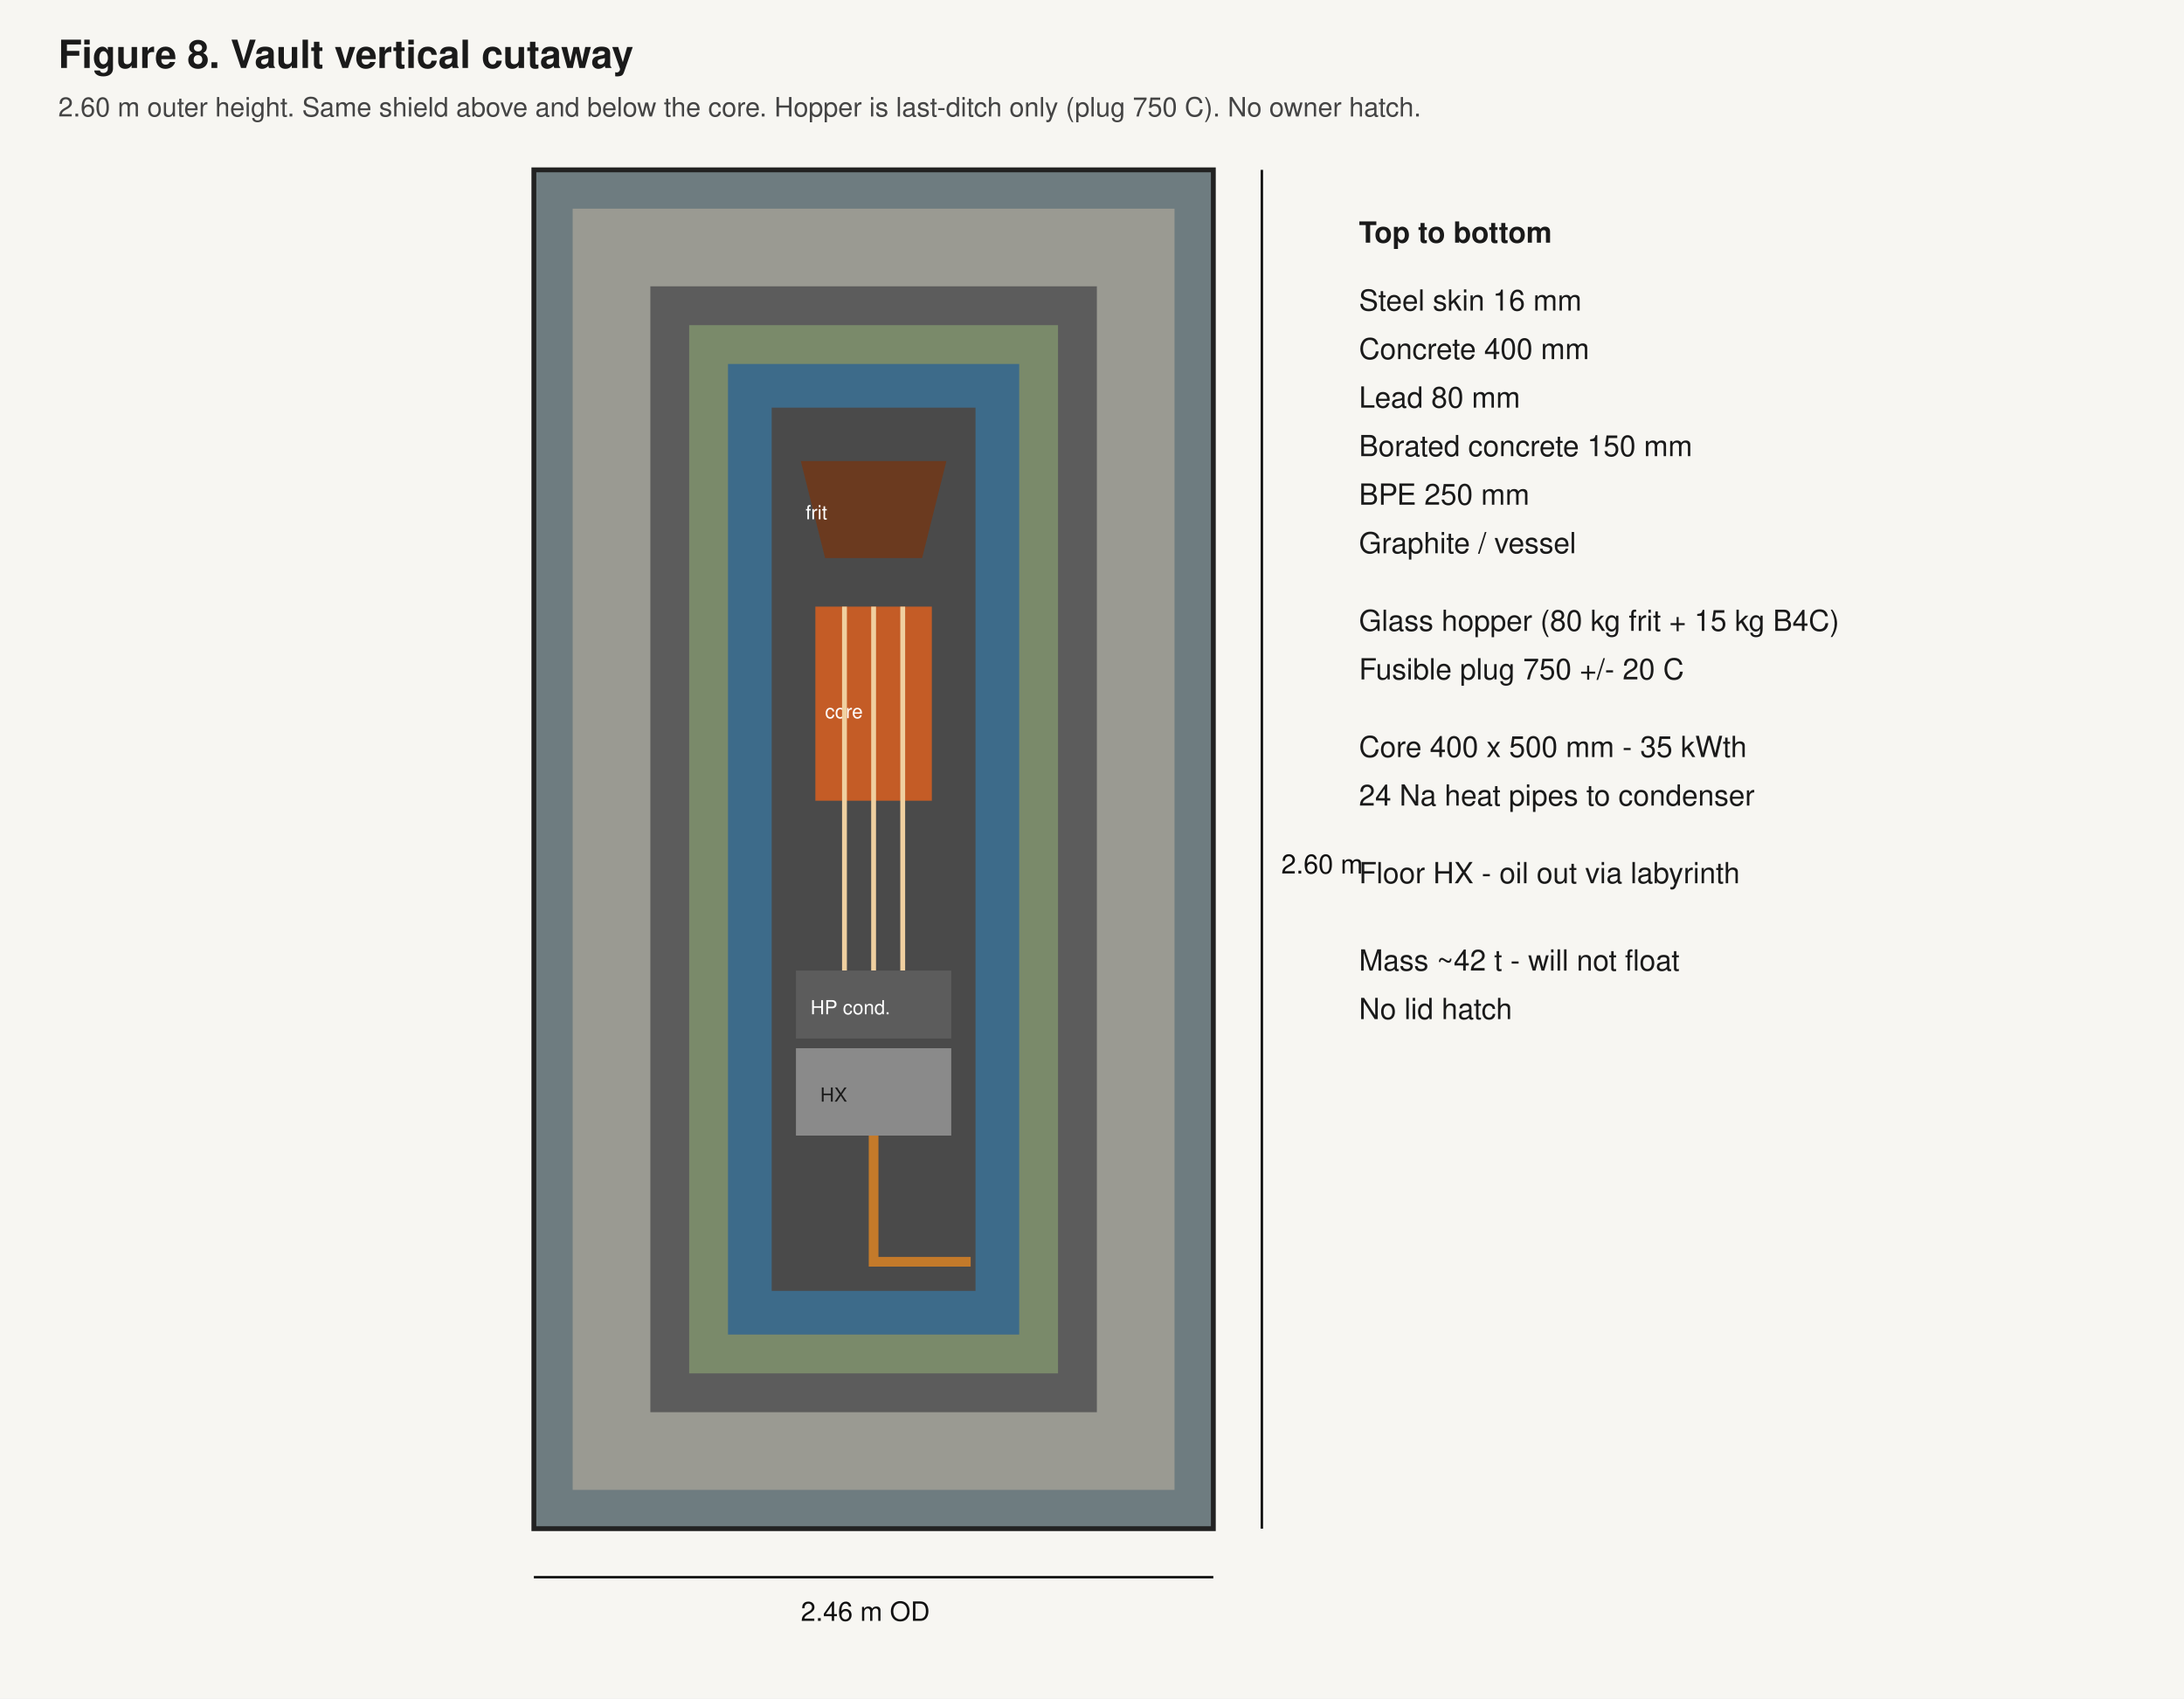
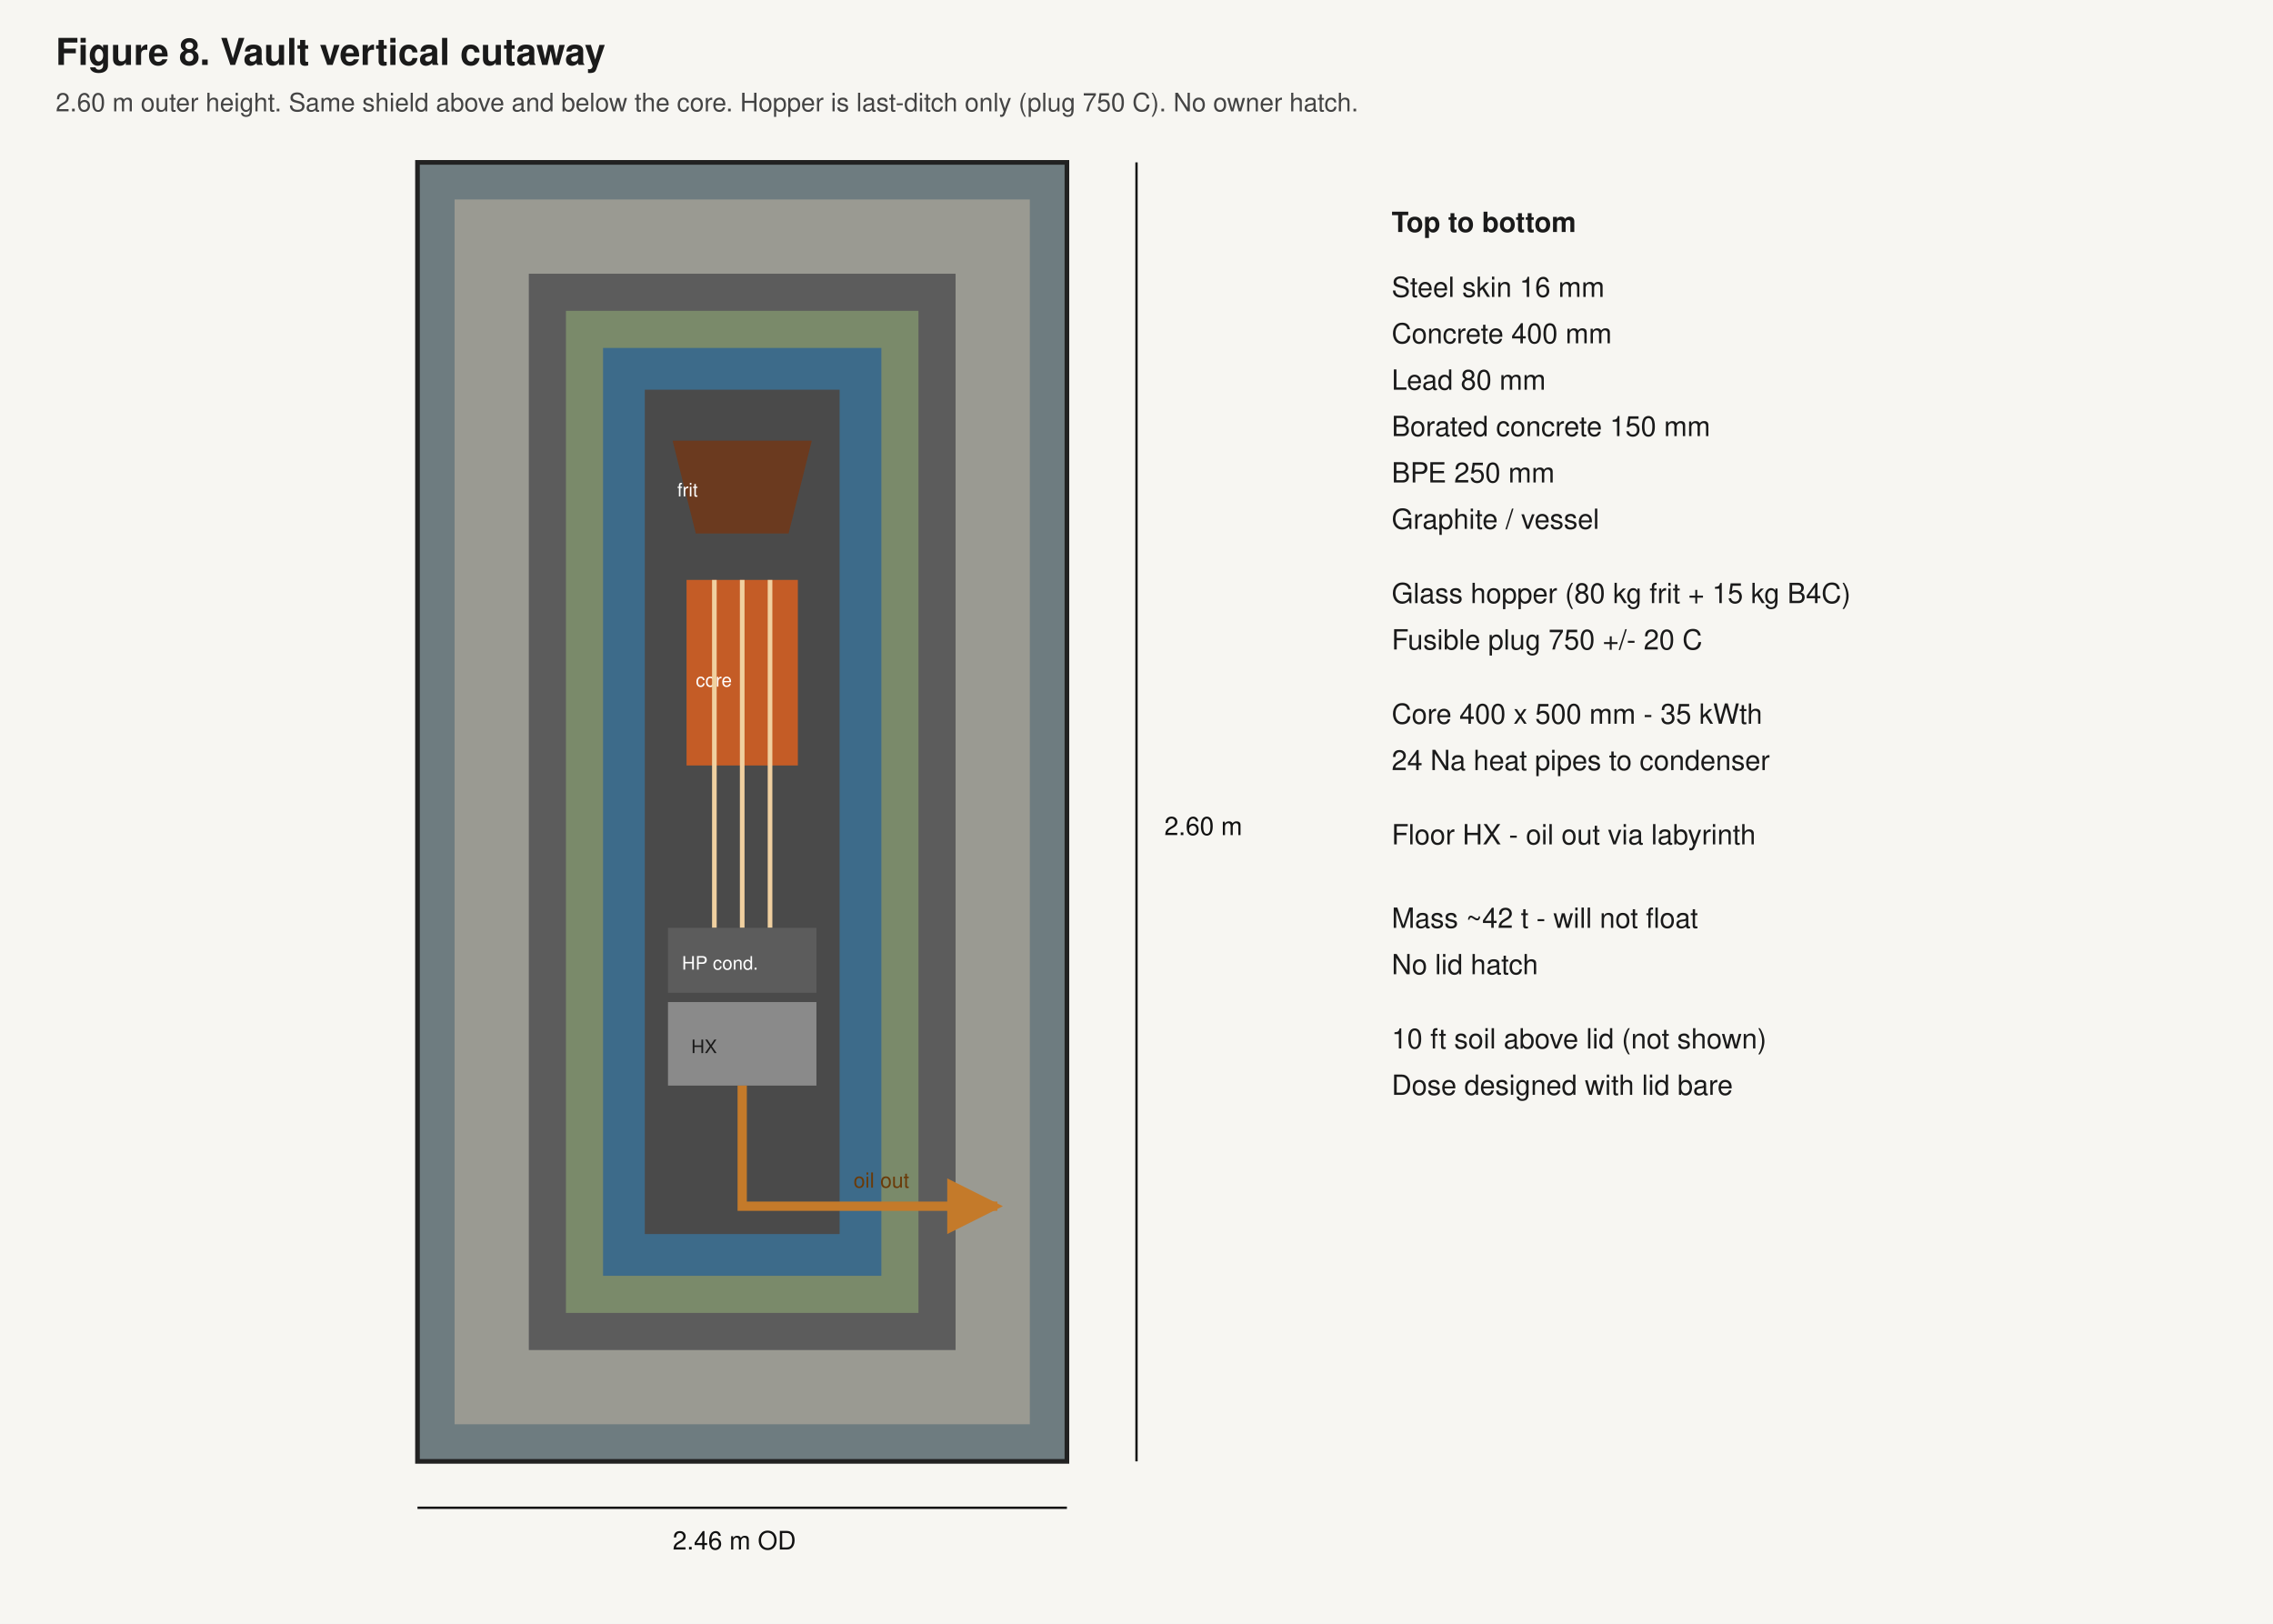
- <svg xmlns="http://www.w3.org/2000/svg" viewBox="0 0 900 700" font-family="system-ui, Segoe UI, Helvetica, Arial, sans-serif">
-   <rect width="900" height="700" fill="#f7f6f2" />
+ <svg xmlns="http://www.w3.org/2000/svg" viewBox="0 0 980 700" font-family="system-ui, Segoe UI, Helvetica, Arial, sans-serif">
+   <rect width="980" height="700" fill="#f7f6f2" />
  <text x="24" y="28" font-size="16" font-weight="700" fill="#1a1a1a">Figure 8. Vault vertical cutaway</text>
  <text x="24" y="48" font-size="11" fill="#444">2.60 m outer height. Same shield above and below the core. Hopper is last-ditch only (plug 750 C). No owner hatch.</text>
-   <rect x="220" y="70" width="280" height="560" fill="#6e7c80" stroke="#222" stroke-width="2" />
-   <rect x="236" y="86" width="248" height="528" fill="#9a9a92" />
-   <rect x="268" y="118" width="184" height="464" fill="#5c5c5c" />
-   <rect x="284" y="134" width="152" height="432" fill="#7a8a6a" />
-   <rect x="300" y="150" width="120" height="400" fill="#3d6b8a" />
-   <rect x="318" y="168" width="84" height="364" fill="#4a4a4a" />
-   <polygon points="330,190 390,190 380,230 340,230" fill="#6b3a1f" />
-   <text x="332" y="214" font-size="8" fill="#fff">frit</text>
-   <rect x="336" y="250" width="48" height="80" fill="#c45c26" />
-   <text x="340" y="296" font-size="8" fill="#fff">core</text>
-   <line x1="348" y1="250" x2="348" y2="400" stroke="#f0d0a0" stroke-width="2" />
-   <line x1="360" y1="250" x2="360" y2="400" stroke="#f0d0a0" stroke-width="2" />
-   <line x1="372" y1="250" x2="372" y2="400" stroke="#f0d0a0" stroke-width="2" />
-   <rect x="328" y="400" width="64" height="28" fill="#5c5c5c" />
-   <text x="334" y="418" font-size="8" fill="#fff">HP cond.</text>
-   <rect x="328" y="432" width="64" height="36" fill="#8a8a8a" />
-   <text x="338" y="454" font-size="8" fill="#1a1a1a">HX</text>
-   <path d="M360 468 L360 520 L400 520" fill="none" stroke="#c47a2a" stroke-width="4" />
-   <line x1="520" y1="70" x2="520" y2="630" stroke="#111" stroke-width="1" />
-   <text x="528" y="360" font-size="11" fill="#111">2.60 m</text>
-   <line x1="220" y1="650" x2="500" y2="650" stroke="#111" stroke-width="1" />
-   <text x="330" y="668" font-size="11" fill="#111">2.46 m OD</text>
+   <rect x="180" y="70" width="280" height="560" fill="#6e7c80" stroke="#222" stroke-width="2" />
+   <rect x="196" y="86" width="248" height="528" fill="#9a9a92" />
+   <rect x="228" y="118" width="184" height="464" fill="#5c5c5c" />
+   <rect x="244" y="134" width="152" height="432" fill="#7a8a6a" />
+   <rect x="260" y="150" width="120" height="400" fill="#3d6b8a" />
+   <rect x="278" y="168" width="84" height="364" fill="#4a4a4a" />
+   <polygon points="290,190 350,190 340,230 300,230" fill="#6b3a1f" />
+   <text x="292" y="214" font-size="8" fill="#fff">frit</text>
+   <rect x="296" y="250" width="48" height="80" fill="#c45c26" />
+   <text x="300" y="296" font-size="8" fill="#fff">core</text>
+   <line x1="308" y1="250" x2="308" y2="400" stroke="#f0d0a0" stroke-width="2" />
+   <line x1="320" y1="250" x2="320" y2="400" stroke="#f0d0a0" stroke-width="2" />
+   <line x1="332" y1="250" x2="332" y2="400" stroke="#f0d0a0" stroke-width="2" />
+   <rect x="288" y="400" width="64" height="28" fill="#5c5c5c" />
+   <text x="294" y="418" font-size="8" fill="#fff">HP cond.</text>
+   <rect x="288" y="432" width="64" height="36" fill="#8a8a8a" />
+   <text x="298" y="454" font-size="8" fill="#1a1a1a">HX</text>
+   <defs>
+     <marker id="oilOut" viewBox="0 0 10 10" refX="9" refY="5" markerWidth="6" markerHeight="6" orient="auto">
+       <path d="M 0 0 L 10 5 L 0 10 z" fill="#c47a2a" />
+     </marker>
+   </defs>
+   <path d="M320 468 L320 520 L430 520" fill="none" stroke="#c47a2a" stroke-width="4" marker-end="url(#oilOut)" />
+   <text x="368" y="512" font-size="9" fill="#6a3a08">oil out</text>
+   <line x1="490" y1="70" x2="490" y2="630" stroke="#111" stroke-width="1" />
+   <text x="502" y="360" font-size="11" fill="#111">2.60 m</text>
+   <line x1="180" y1="650" x2="460" y2="650" stroke="#111" stroke-width="1" />
+   <text x="290" y="668" font-size="11" fill="#111">2.46 m OD</text>
  <g font-size="12" fill="#1a1a1a">
-     <text x="560" y="100" font-weight="700">Top to bottom</text>
-     <text x="560" y="128">Steel skin 16 mm</text>
-     <text x="560" y="148">Concrete 400 mm</text>
-     <text x="560" y="168">Lead 80 mm</text>
-     <text x="560" y="188">Borated concrete 150 mm</text>
-     <text x="560" y="208">BPE 250 mm</text>
-     <text x="560" y="228">Graphite / vessel</text>
-     <text x="560" y="260">Glass hopper (80 kg frit + 15 kg B4C)</text>
-     <text x="560" y="280">Fusible plug 750 +/- 20 C</text>
-     <text x="560" y="312">Core 400 x 500 mm - 35 kWth</text>
-     <text x="560" y="332">24 Na heat pipes to condenser</text>
-     <text x="560" y="364">Floor HX - oil out via labyrinth</text>
-     <text x="560" y="400">Mass ~42 t - will not float</text>
-     <text x="560" y="420">No lid hatch</text>
+     <text x="600" y="100" font-weight="700">Top to bottom</text>
+     <text x="600" y="128">Steel skin 16 mm</text>
+     <text x="600" y="148">Concrete 400 mm</text>
+     <text x="600" y="168">Lead 80 mm</text>
+     <text x="600" y="188">Borated concrete 150 mm</text>
+     <text x="600" y="208">BPE 250 mm</text>
+     <text x="600" y="228">Graphite / vessel</text>
+     <text x="600" y="260">Glass hopper (80 kg frit + 15 kg B4C)</text>
+     <text x="600" y="280">Fusible plug 750 +/- 20 C</text>
+     <text x="600" y="312">Core 400 x 500 mm - 35 kWth</text>
+     <text x="600" y="332">24 Na heat pipes to condenser</text>
+     <text x="600" y="364">Floor HX - oil out via labyrinth</text>
+     <text x="600" y="400">Mass ~42 t - will not float</text>
+     <text x="600" y="420">No lid hatch</text>
+     <text x="600" y="452">10 ft soil above lid (not shown)</text>
+     <text x="600" y="472">Dose designed with lid bare</text>
  </g>
</svg>
